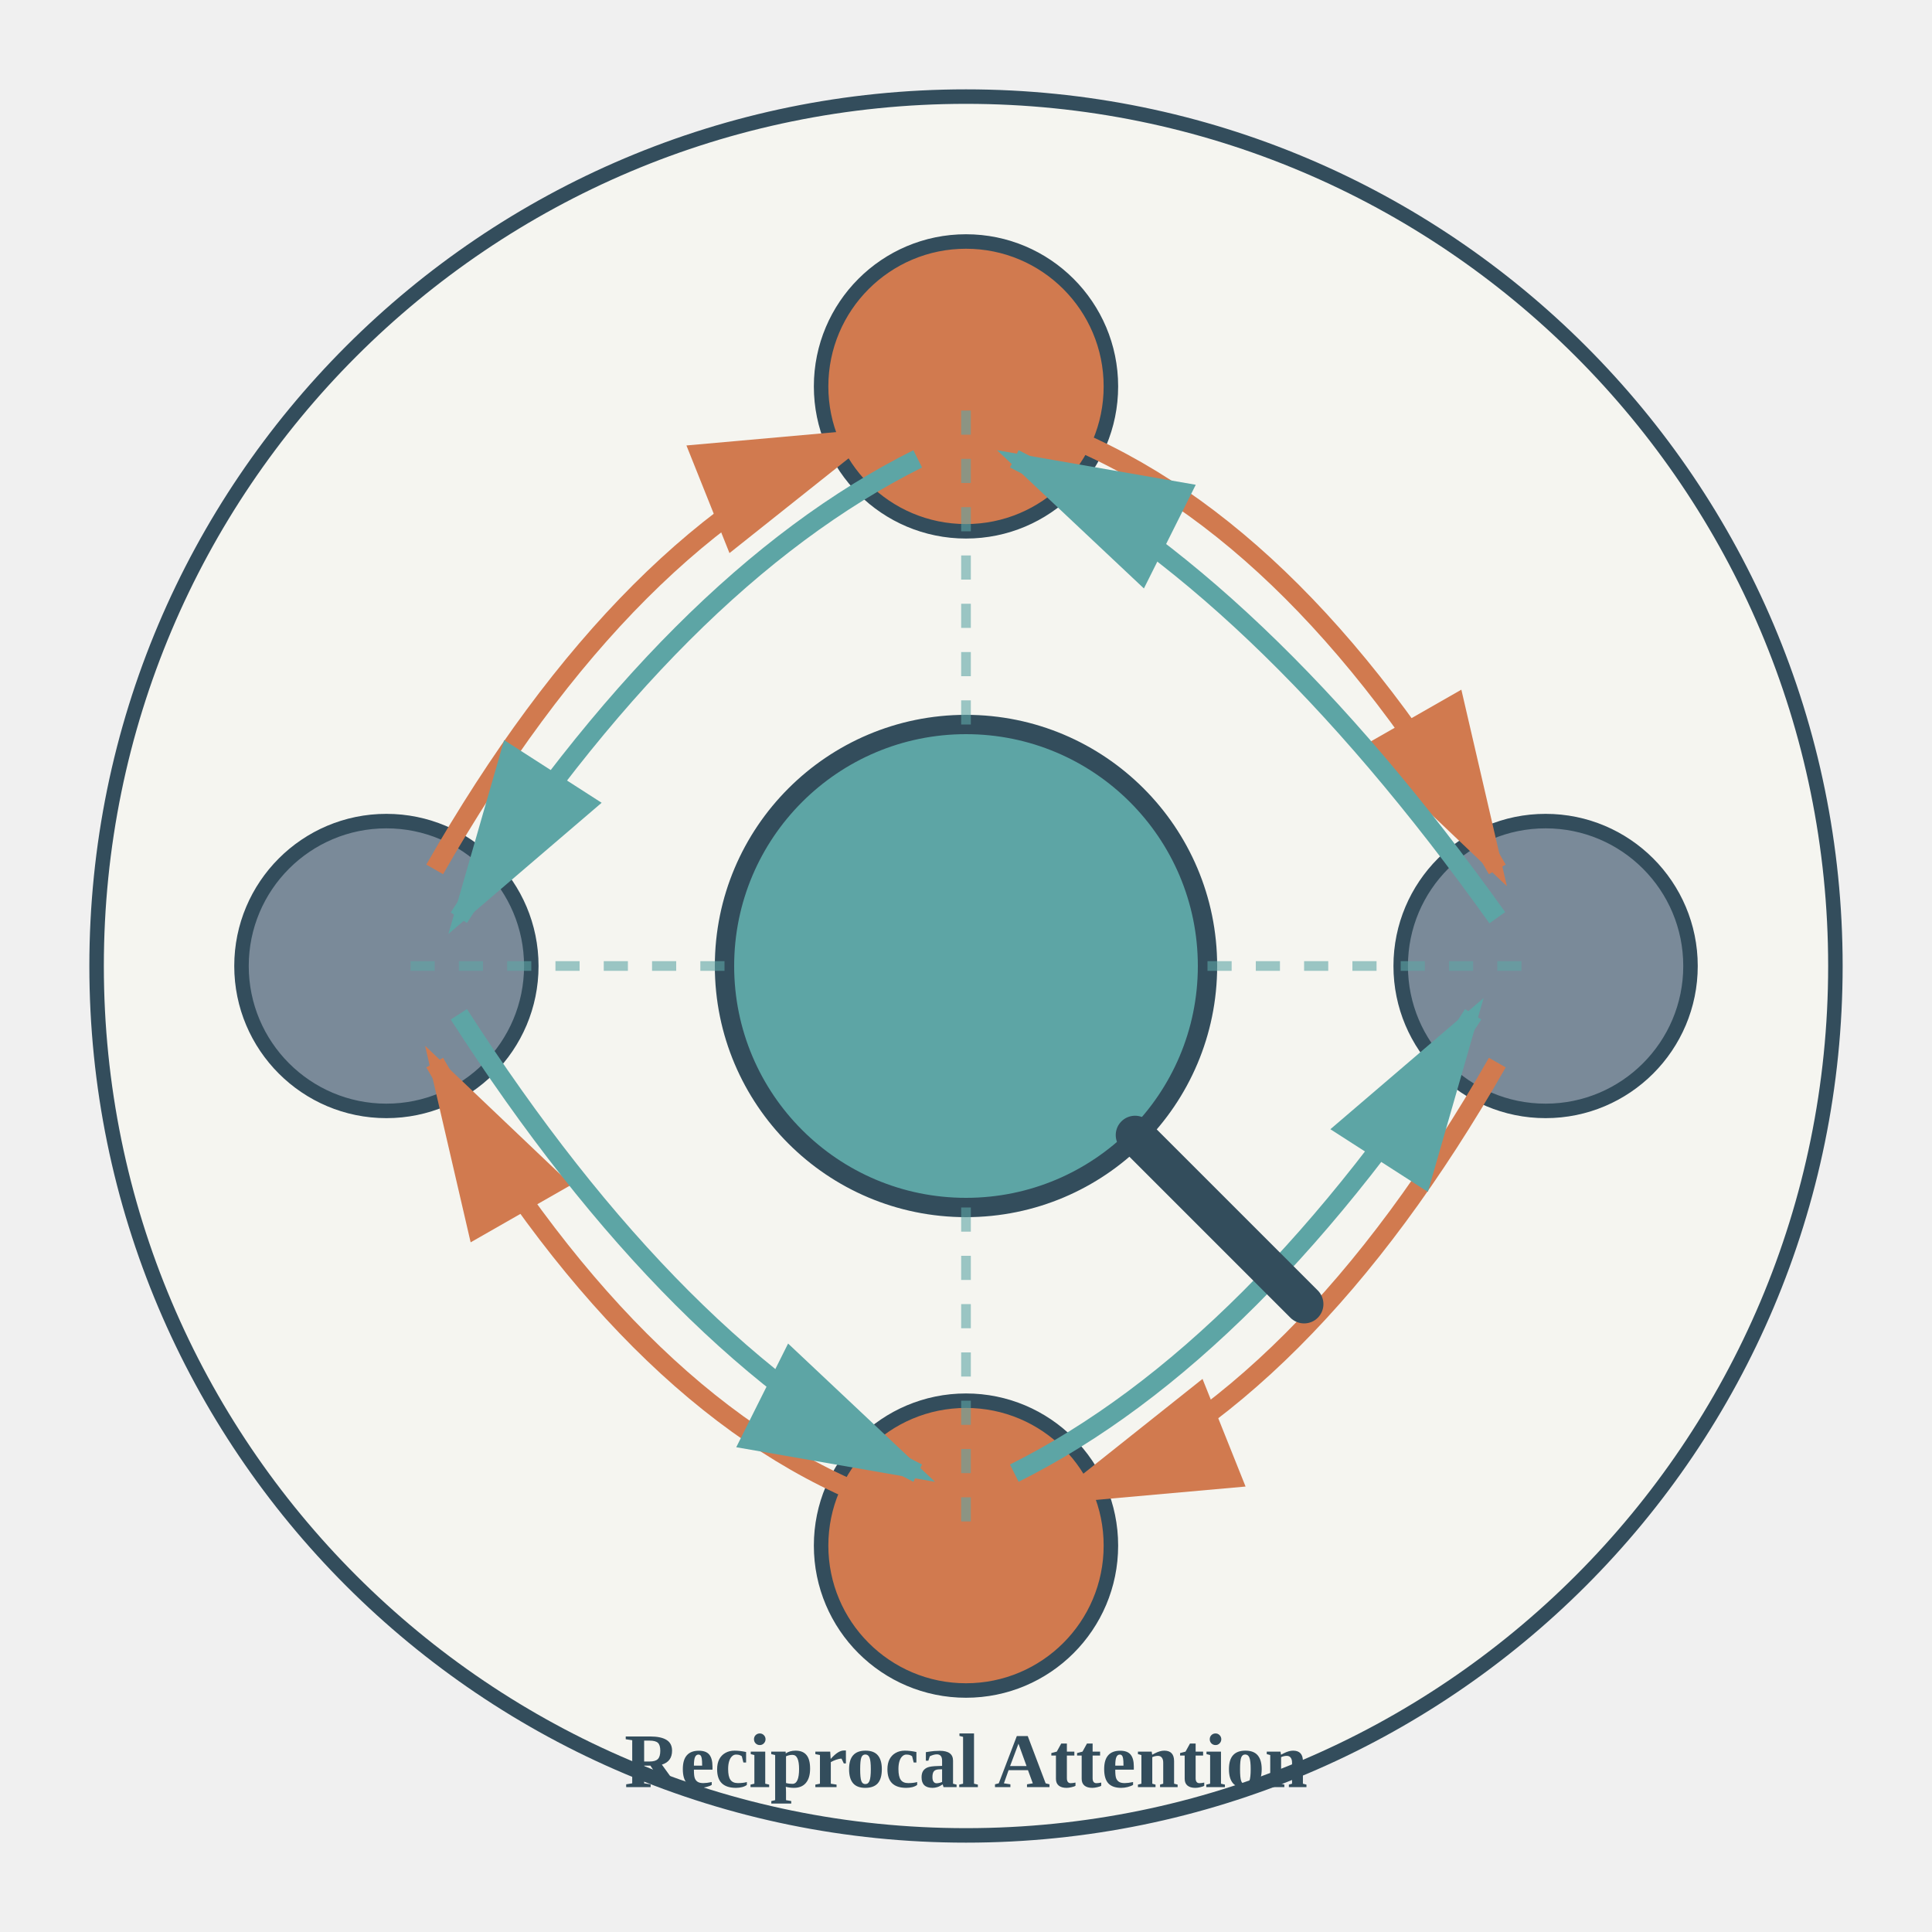
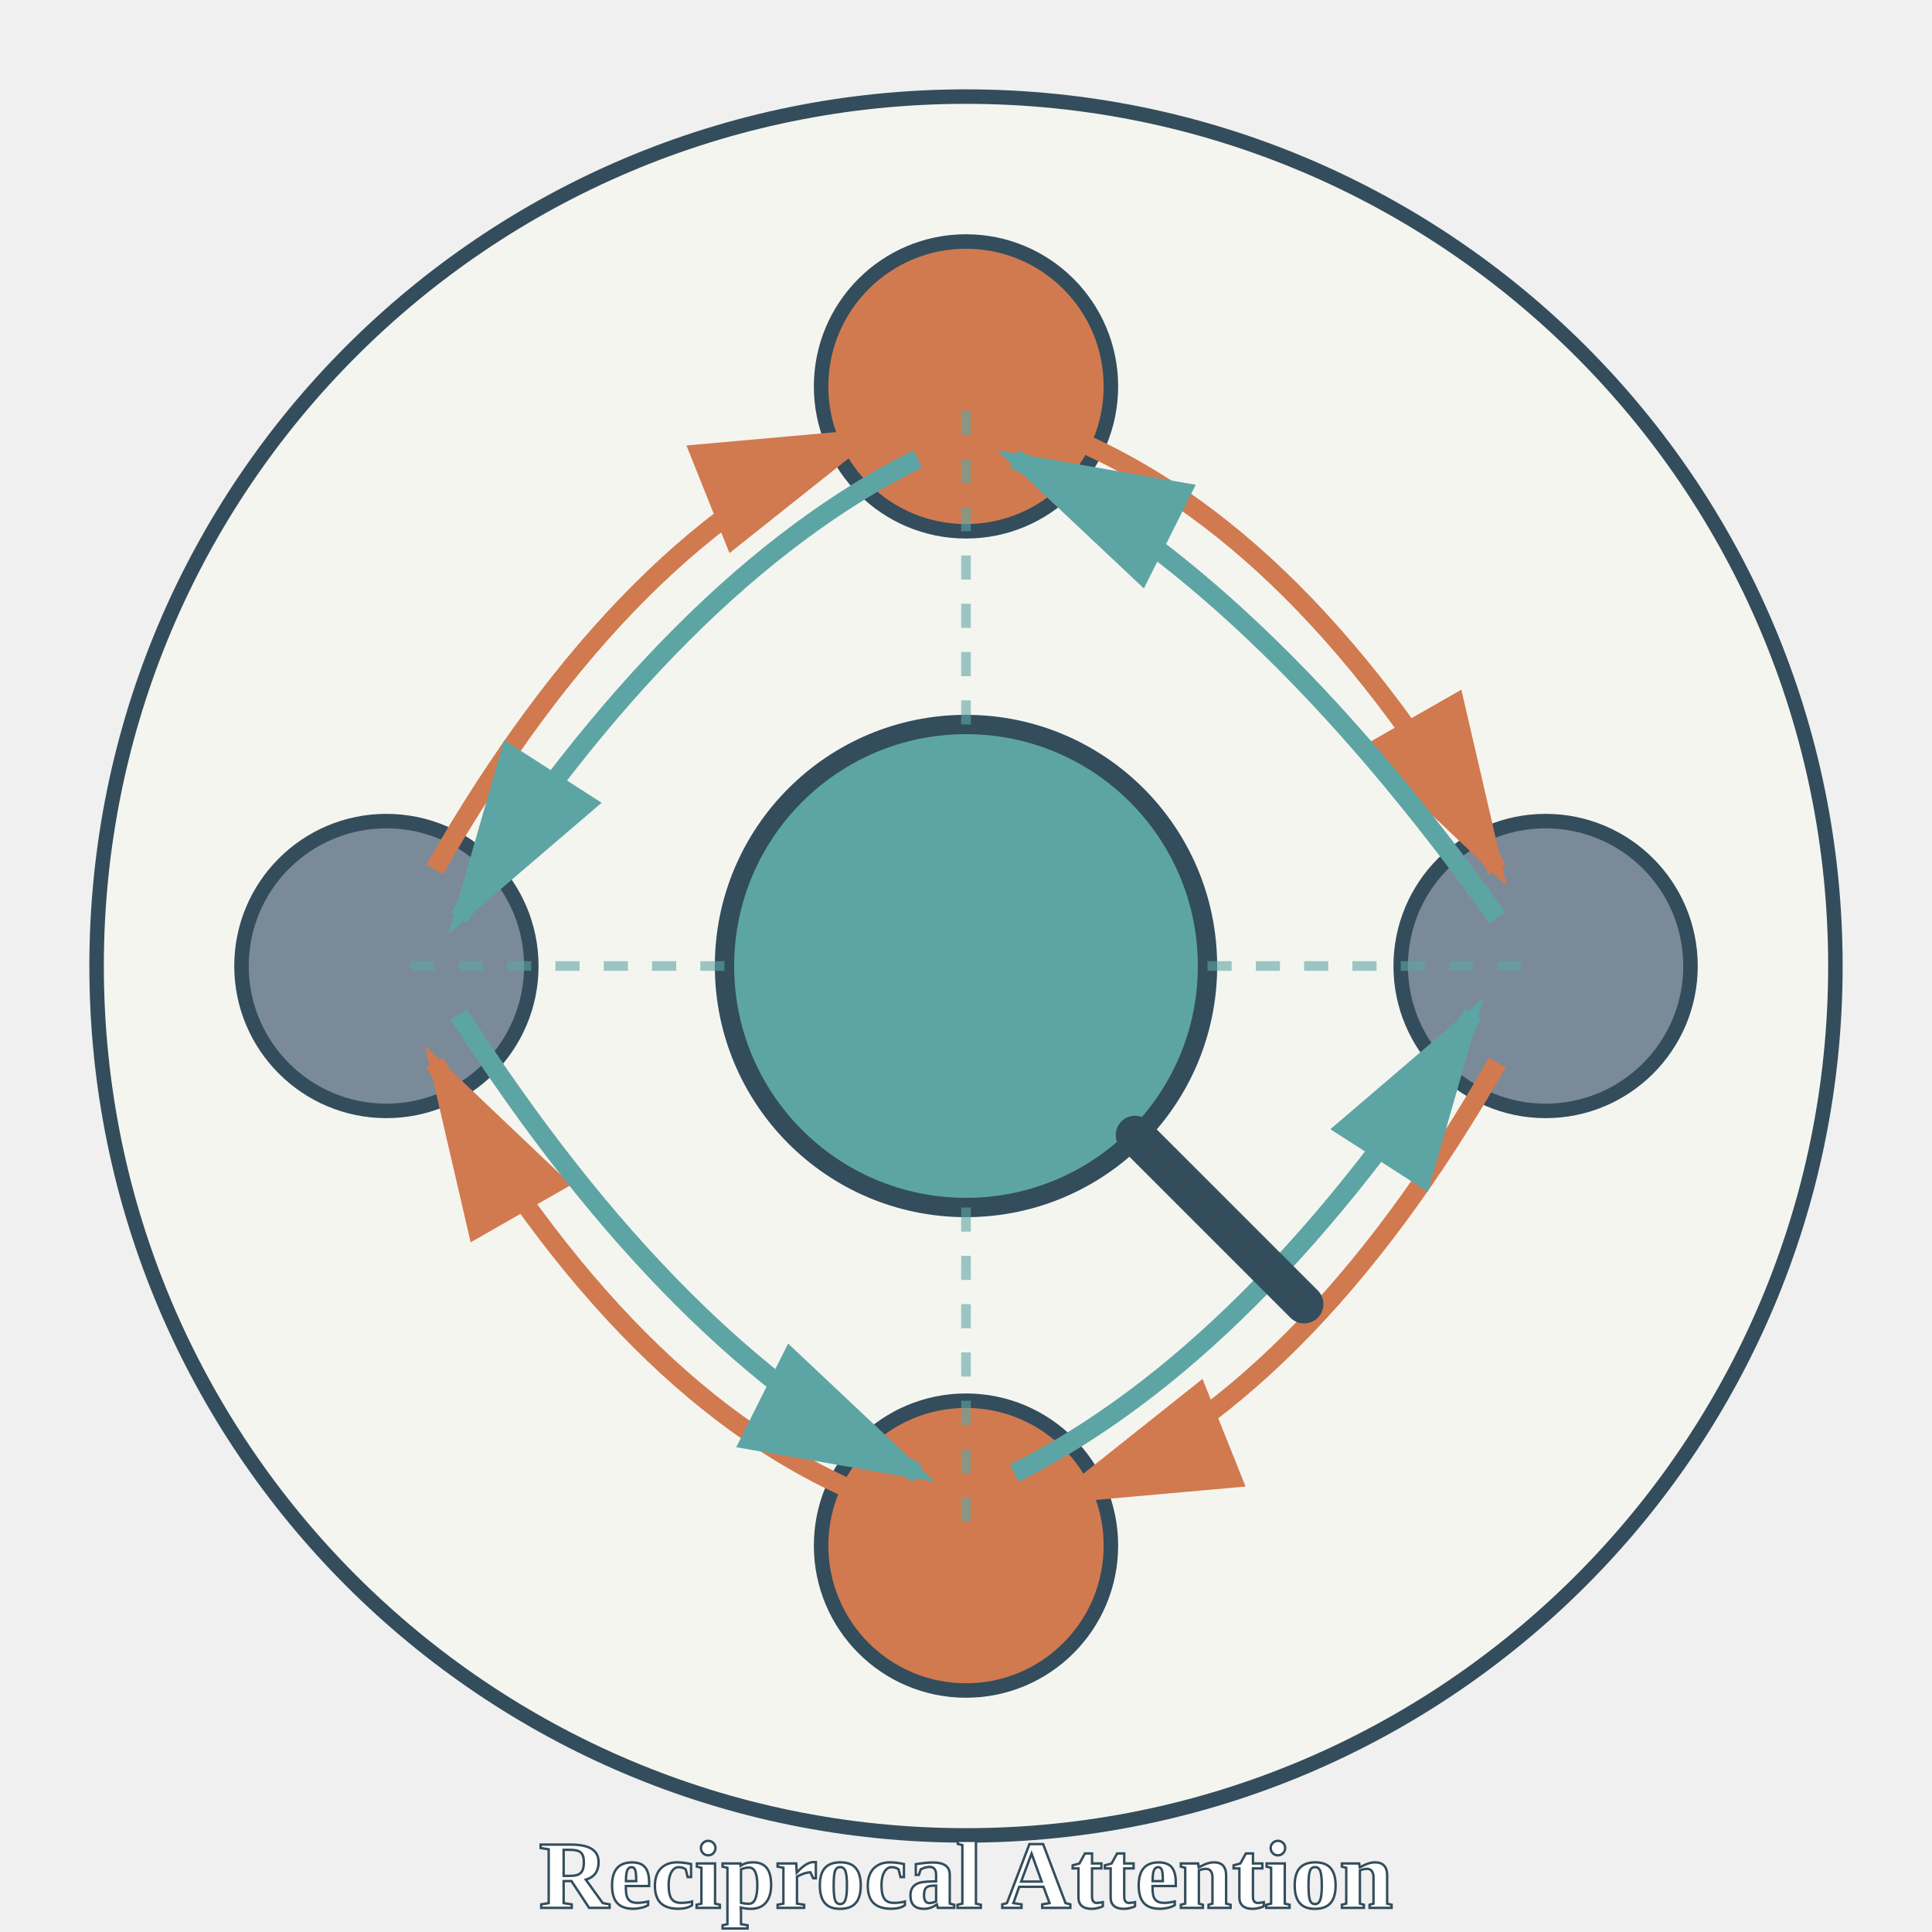
<svg xmlns="http://www.w3.org/2000/svg" width="400" height="400" viewBox="0 0 400 400">
  <circle cx="200" cy="200" r="180" fill="#f5f5f0" stroke="#334d5c" stroke-width="3" />
  <circle cx="200" cy="200" r="50" fill="#5da5a5" stroke="#334d5c" stroke-width="4" />
  <circle cx="200" cy="80" r="30" fill="#d17a4f" stroke="#334d5c" stroke-width="3" />
  <circle cx="320" cy="200" r="30" fill="#7a8a99" stroke="#334d5c" stroke-width="3" />
  <circle cx="200" cy="320" r="30" fill="#d17a4f" stroke="#334d5c" stroke-width="3" />
  <circle cx="80" cy="200" r="30" fill="#7a8a99" stroke="#334d5c" stroke-width="3" />
  <defs>
    <marker id="arrowhead-forward" markerWidth="10" markerHeight="10" refX="9" refY="3" orient="auto">
      <polygon points="0 0, 10 3, 0 6" fill="#d17a4f" />
    </marker>
    <marker id="arrowhead-reverse" markerWidth="10" markerHeight="10" refX="9" refY="3" orient="auto">
      <polygon points="0 0, 10 3, 0 6" fill="#5da5a5" />
    </marker>
  </defs>
  <path d="M 220 90 Q 270 110 310 180" stroke="#d17a4f" stroke-width="4" fill="none" marker-end="url(#arrowhead-forward)" />
  <path d="M 310 220 Q 270 290 220 310" stroke="#d17a4f" stroke-width="4" fill="none" marker-end="url(#arrowhead-forward)" />
  <path d="M 180 310 Q 130 290 90 220" stroke="#d17a4f" stroke-width="4" fill="none" marker-end="url(#arrowhead-forward)" />
  <path d="M 90 180 Q 130 110 180 90" stroke="#d17a4f" stroke-width="4" fill="none" marker-end="url(#arrowhead-forward)" />
  <path d="M 310 190 Q 260 120 210 95" stroke="#5da5a5" stroke-width="4" fill="none" marker-end="url(#arrowhead-reverse)" />
  <path d="M 210 305 Q 260 280 305 210" stroke="#5da5a5" stroke-width="4" fill="none" marker-end="url(#arrowhead-reverse)" />
  <path d="M 95 210 Q 140 280 190 305" stroke="#5da5a5" stroke-width="4" fill="none" marker-end="url(#arrowhead-reverse)" />
  <path d="M 190 95 Q 140 120 95 190" stroke="#5da5a5" stroke-width="4" fill="none" marker-end="url(#arrowhead-reverse)" />
  <line x1="200" y1="200" x2="200" y2="80" stroke="#5da5a5" stroke-width="2" stroke-dasharray="5,5" opacity="0.6" />
  <line x1="200" y1="200" x2="320" y2="200" stroke="#5da5a5" stroke-width="2" stroke-dasharray="5,5" opacity="0.6" />
  <line x1="200" y1="200" x2="200" y2="320" stroke="#5da5a5" stroke-width="2" stroke-dasharray="5,5" opacity="0.6" />
  <line x1="200" y1="200" x2="80" y2="200" stroke="#5da5a5" stroke-width="2" stroke-dasharray="5,5" opacity="0.6" />
  <line x1="235" y1="235" x2="270" y2="270" stroke="#334d5c" stroke-width="8" stroke-linecap="round" />
-   <text x="200" y="370" text-anchor="middle" font-size="16" font-weight="bold" fill="#334d5c">
+   <text x="200" y="395" text-anchor="middle" font-size="20" font-weight="bold" fill="white" stroke="#334d5c" stroke-width="0.5">
        Reciprocal Attention
    </text>
</svg>
